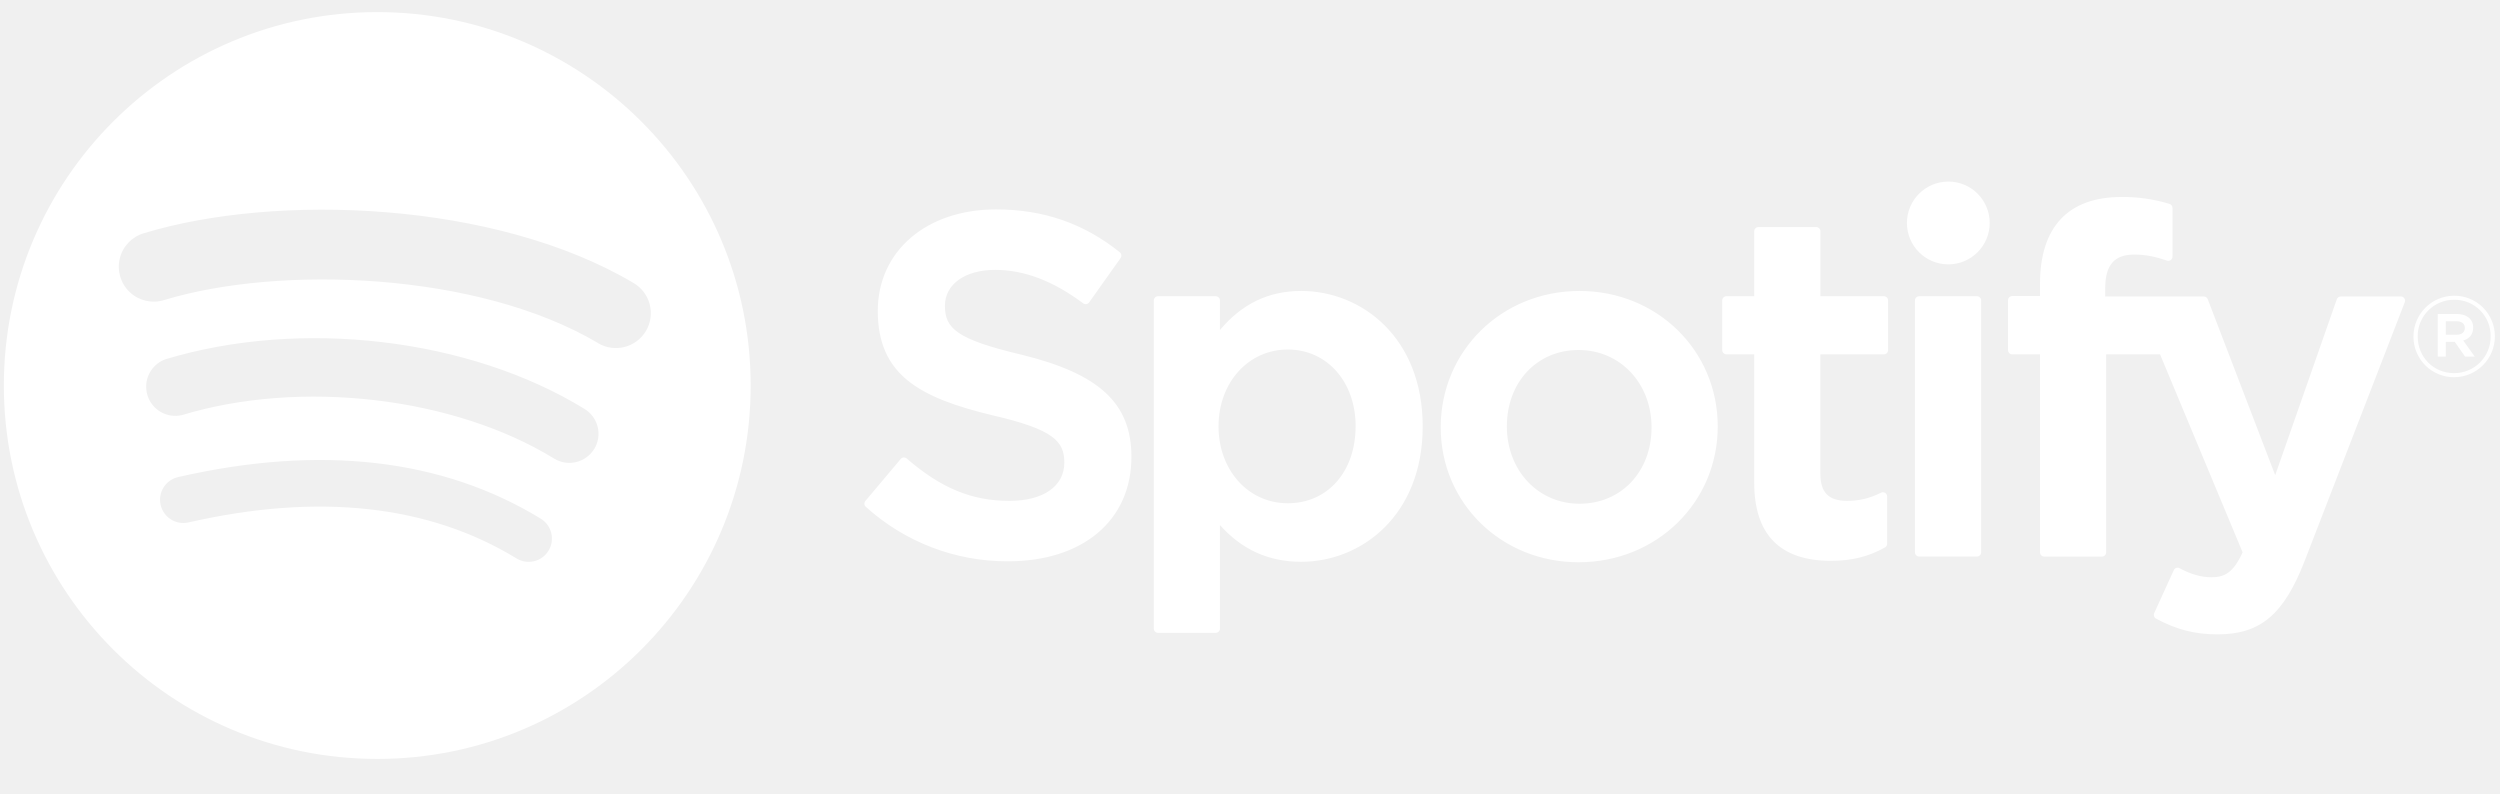
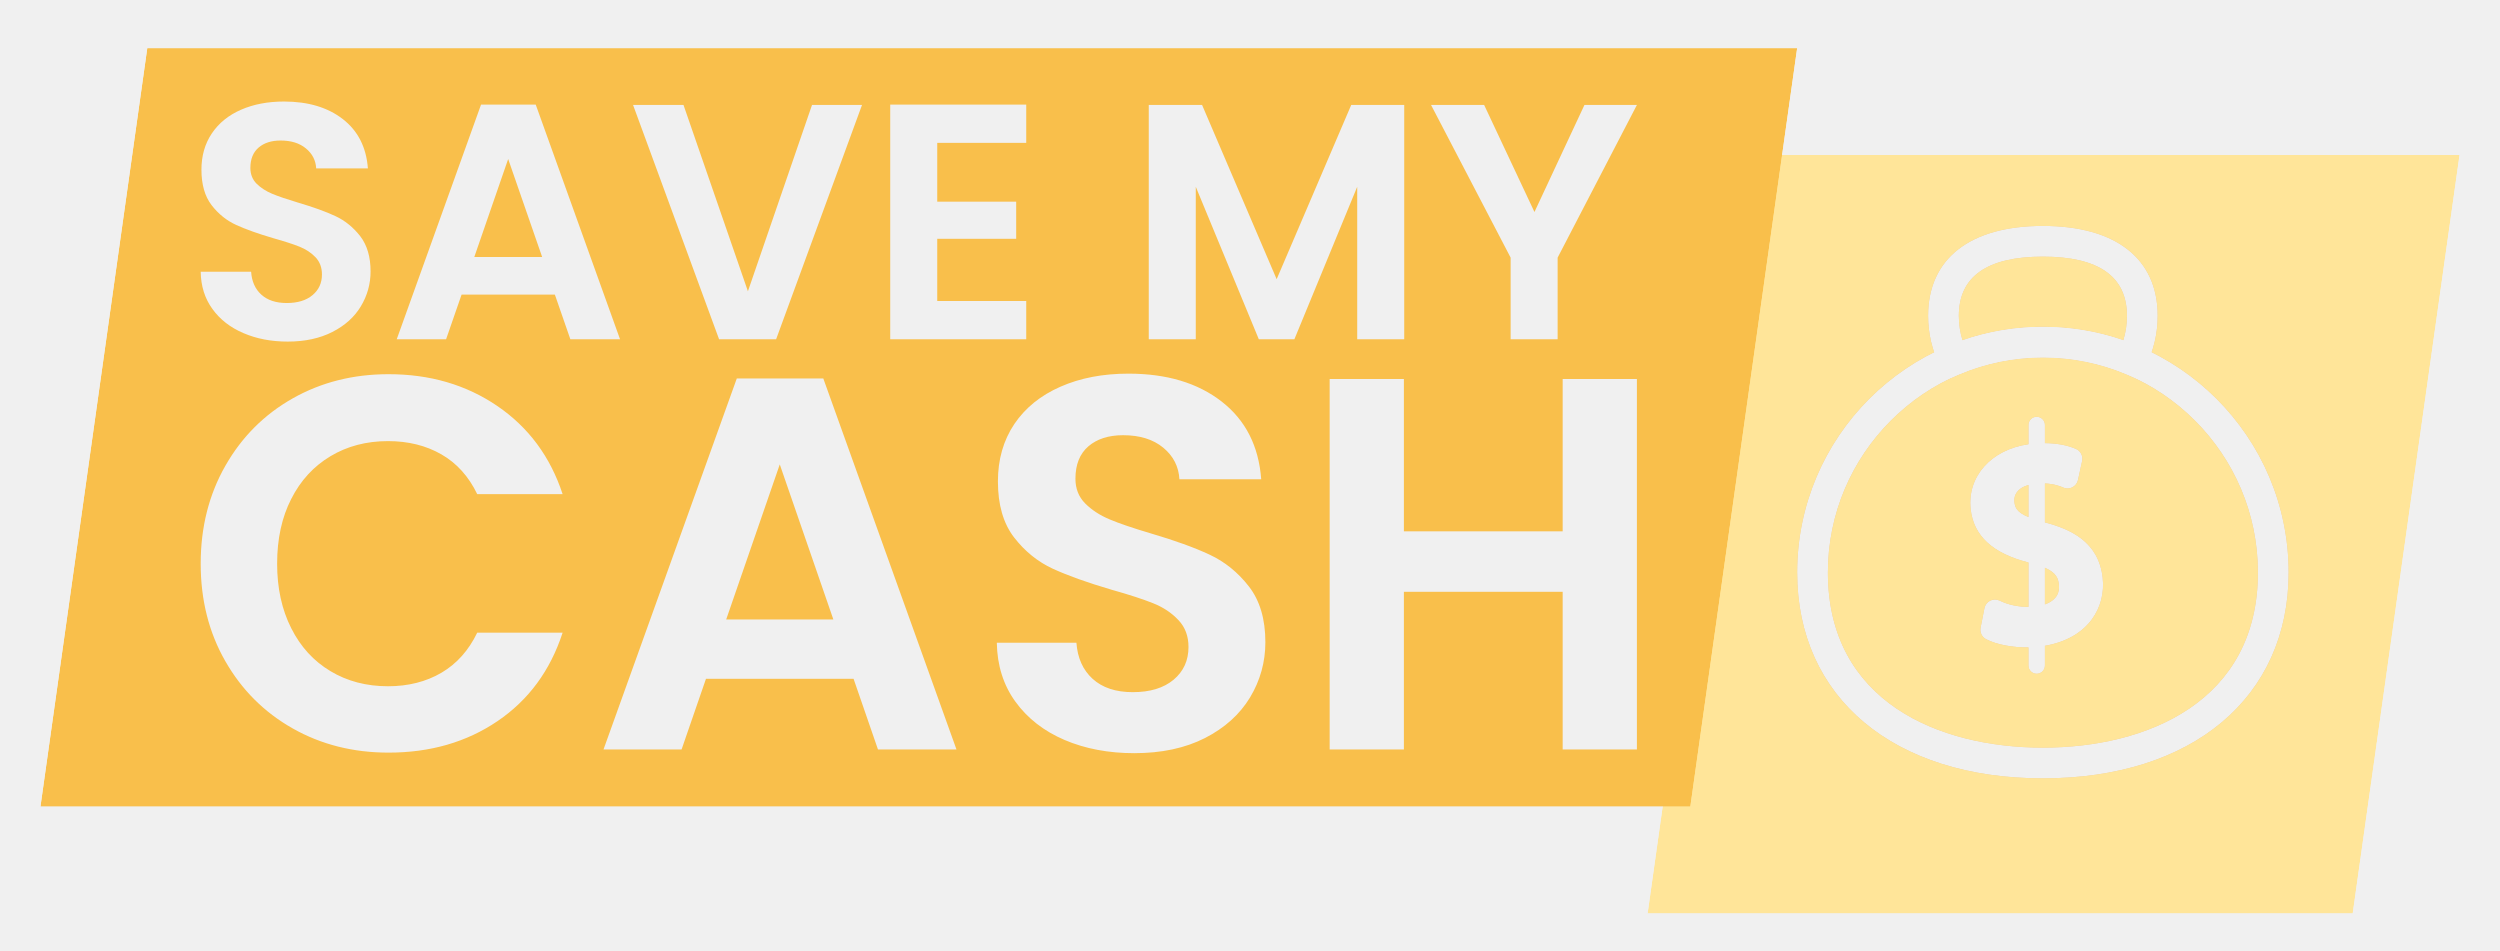
- <svg xmlns="http://www.w3.org/2000/svg" viewBox="0 0 63 20" preserveAspectRatio="xMidYMin meet">
-   <g fill="#FFF" fill-rule="evenodd">
-     <path d="M61.842 9.506a1.02 1.02 0 0 1-1.023-1.024c0-.562.453-1.03 1.029-1.03a1.02 1.02 0 0 1 1.023 1.024 1.03 1.03 0 0 1-1.029 1.03m.006-1.952a.915.915 0 0 0-.922.928c0 .51.394.921.916.921a.916.916 0 0 0 .922-.927.908.908 0 0 0-.916-.922m.226 1.027l.29.406h-.244l-.26-.372h-.225v.372h-.204V7.912h.48c.249 0 .413.128.413.343 0 .176-.102.284-.25.326m-.172-.485h-.267v.34h.267c.133 0 .212-.065.212-.17 0-.11-.08-.17-.212-.17m-12.804-3.52a1.043 1.043 0 1 0-.001 2.086 1.043 1.043 0 0 0 0-2.087m.72 2.89h-1.454a.107.107 0 0 0-.106.107v6.346c0 .06.047.107.106.107h1.455a.107.107 0 0 0 .107-.107V7.572a.107.107 0 0 0-.107-.107m3.233.006v-.2c0-.592.227-.856.736-.856.303 0 .546.06.82.152a.106.106 0 0 0 .14-.102V5.24a.107.107 0 0 0-.076-.102 3.993 3.993 0 0 0-1.21-.174c-1.343 0-2.053.757-2.053 2.188v.308h-.699a.107.107 0 0 0-.107.106v1.257c0 .059.048.107.107.107h.699v4.99c0 .058.047.106.106.106h1.455a.107.107 0 0 0 .106-.107v-4.99h1.358l2.081 4.99c-.236.523-.468.628-.785.628-.257 0-.527-.077-.803-.228a.109.109 0 0 0-.084-.008.106.106 0 0 0-.063.058l-.493 1.081a.106.106 0 0 0 .045.138c.515.279.98.398 1.554.398 1.074 0 1.668-.5 2.191-1.847L60.6 7.617a.106.106 0 0 0-.099-.146h-1.514a.107.107 0 0 0-.1.072l-1.552 4.431-1.7-4.434a.106.106 0 0 0-.099-.069h-2.485m-5.577-.006h-1.6V5.828a.106.106 0 0 0-.107-.106h-1.455a.107.107 0 0 0-.106.106v1.637h-.7a.106.106 0 0 0-.106.107v1.25c0 .059.048.107.106.107h.7v3.234c0 1.308.65 1.97 1.934 1.97.522 0 .954-.107 1.362-.338a.106.106 0 0 0 .054-.093v-1.19a.106.106 0 0 0-.154-.096c-.28.141-.551.206-.854.206-.467 0-.675-.211-.675-.686V8.929h1.6a.106.106 0 0 0 .107-.107v-1.25a.106.106 0 0 0-.106-.107m-7.671-.133c-1.96 0-3.497 1.51-3.497 3.437 0 1.907 1.526 3.4 3.473 3.4 1.967 0 3.508-1.504 3.508-3.424 0-1.914-1.53-3.413-3.484-3.413m0 5.362c-1.043 0-1.83-.838-1.83-1.95 0-1.115.76-1.924 1.806-1.924 1.05 0 1.84.838 1.84 1.95 0 1.115-.763 1.924-1.816 1.924m-7.014-5.362c-.82 0-1.492.323-2.046.984v-.744a.107.107 0 0 0-.106-.107h-1.455a.107.107 0 0 0-.106.107v8.27c0 .058.048.106.106.106h1.455a.107.107 0 0 0 .106-.106v-2.61c.555.621 1.227.925 2.046.925 1.522 0 3.063-1.172 3.063-3.412s-1.54-3.413-3.063-3.413m1.372 3.413c0 1.14-.703 1.937-1.709 1.937-.995 0-1.745-.833-1.745-1.937s.75-1.937 1.745-1.937c.99 0 1.71.814 1.71 1.937m-8.437-1.81c-1.624-.388-1.913-.66-1.913-1.231 0-.54.508-.903 1.264-.903.732 0 1.459.275 2.22.843a.107.107 0 0 0 .15-.023l.794-1.119a.107.107 0 0 0-.02-.144c-.906-.728-1.927-1.081-3.12-1.081-1.755 0-2.98 1.052-2.98 2.559 0 1.615 1.057 2.187 2.884 2.628 1.554.358 1.817.658 1.817 1.195 0 .594-.53.963-1.385.963-.948 0-1.721-.32-2.587-1.068a.11.11 0 0 0-.078-.026.105.105 0 0 0-.073.038l-.89 1.058a.105.105 0 0 0 .011.148 5.303 5.303 0 0 0 3.581 1.373c1.89 0 3.112-1.033 3.112-2.631 0-1.351-.807-2.098-2.787-2.58M9.507.305a9.41 9.41 0 1 0 0 18.82 9.41 9.41 0 0 0 0-18.82m4.316 13.572a.586.586 0 0 1-.807.195c-2.21-1.35-4.99-1.655-8.266-.907a.586.586 0 1 1-.261-1.143c3.584-.82 6.659-.467 9.139 1.049.276.169.363.53.195.806m1.15-2.562a.734.734 0 0 1-1.008.242c-2.529-1.555-6.385-2.005-9.377-1.097a.735.735 0 0 1-.426-1.404c3.418-1.037 7.666-.534 10.57 1.25a.734.734 0 0 1 .242 1.01m.1-2.669C12.04 6.846 7.036 6.68 4.141 7.56a.88.88 0 1 1-.511-1.684c3.323-1.01 8.849-.814 12.34 1.258a.88.88 0 0 1-.898 1.514">
- 
-         </path>
+ <svg xmlns="http://www.w3.org/2000/svg" data-v-6805eed4="" version="1.0" width="100%" height="100%" viewBox="0 0 234 89" preserveAspectRatio="xMidYMid meet" color-interpolation-filters="sRGB" style="margin: auto;">
+   <rect fill="none" x="0" y="0" width="100%" height="100%" fill-opacity="1" class="background" />
+   <rect fill="none" x="0" y="0" width="100%" height="100%" fill-opacity="1" />
+   <g fill="#f9bf4b" class="iconbordersvg" transform="translate(53.78492,89.50303)">
+     <g>
+       <g>
+         <rect stroke-width="0" x="0" y="0" width="232.43" height="70.994" fill-opacity="0" stroke="rgb(249, 191, 75)">
+                 </rect>
+       </g>
+       <g transform="translate(-50,-85)">
+         <g transform="translate(160.4302,10)" mask="url(#2704e37e-0c88-4db7-bc65-90572c98d29a)">
+           <g>
+             <rect stroke-width="2" class="i-icon-bg" />
+             <polyline stroke-width="0" fill="#ffe599" x="0" y="0" width="56" height="70.994" fill-opacity="1" stroke="rgb(255, 229, 153)" points="0,0 66,0 56,70.994 -10,70.994, 0,0">
+                         </polyline>
+           </g>
+           <g transform="translate(4,6.642658)">
+             <g>
+               <g>
+                 <svg x="0" y="0" width="46" height="51.709" style="overflow: visible;">
+                   <svg version="1.1" x="0px" y="0px" viewBox="23.046 17.605 54.962 61.783" xml:space="preserve">
+                     <g>
+                       <path d="M61.298,34.803l-1.485-0.622c-2.945-1.235-6.069-1.861-9.286-1.861   c-3.217,0-6.342,0.626-9.287,1.861l-1.485,0.622l-0.717-1.442c-0.894-1.799-1.348-3.718-1.348-5.703   c0-6.389,4.679-10.053,12.837-10.053c8.158,0,12.836,3.665,12.836,10.053c0,1.986-0.454,3.904-1.348,5.703L61.298,34.803z    M50.527,21.04c-6.239,0-9.402,2.227-9.402,6.618c0,0.933,0.138,1.848,0.411,2.733c5.768-1.999,12.213-2,17.982,0   c0.273-0.885,0.411-1.799,0.411-2.733C59.928,23.266,56.765,21.04,50.527,21.04z">
+                                             </path>
+                       <path d="M50.527,79.388c-16.694,0-27.481-9.037-27.481-23.022c0-15.153,12.328-27.481,27.481-27.481   s27.481,12.328,27.481,27.481C78.008,70.351,67.221,79.388,50.527,79.388z M50.527,32.32c-13.259,0-24.046,10.787-24.046,24.046   c0,14.441,12.421,19.587,24.046,19.587s24.046-5.146,24.046-19.587C74.573,43.106,63.786,32.32,50.527,32.32z">
+                                             </path>
+                       <path d="M57.213,56.966c-0.454-4.107-3.691-5.474-6.46-6.206v-4.354c1.121,0.054,1.848,0.367,2.014,0.446   c0.329,0.157,0.712,0.155,1.039-0.006c0.328-0.161,0.564-0.462,0.642-0.818l0.467-2.131c0.121-0.553-0.162-1.116-0.68-1.347   c-0.937-0.419-2.159-0.642-3.481-0.654v-2.025c0-0.509-0.412-0.921-0.921-0.921s-0.921,0.412-0.921,0.921v2.149   c-4.162,0.593-6.867,3.601-6.463,7.264c0.33,2.989,2.452,4.94,6.463,5.962v4.964c-1.128,0.006-2.288-0.238-3.217-0.698   c-0.335-0.166-0.725-0.166-1.06-0.001c-0.333,0.164-0.571,0.475-0.644,0.84l-0.432,2.186c-0.103,0.521,0.151,1.049,0.623,1.293   c1.156,0.599,2.988,0.94,4.729,0.914v2.025c0,0.509,0.412,0.921,0.921,0.921s0.921-0.412,0.921-0.921v-2.205   C55.689,63.705,57.571,60.202,57.213,56.966z M47.339,48.451c-0.079-0.716,0.316-1.524,1.572-1.872v3.585   C47.591,49.614,47.41,49.099,47.339,48.451z M50.753,59.929v-4.091c1.289,0.569,1.485,1.194,1.56,1.875   C52.458,59.014,51.597,59.634,50.753,59.929z">
+                                             </path>
+                     </g>
+                   </svg>
+                 </svg>
+                 <defs>
+                   <filter>
+                     <feColorMatrix type="matrix" values="0 0 0 0 0.996  0 0 0 0 0.895  0 0 0 0 0.598  0 0 0 1 0">
+                                         </feColorMatrix>
+                   </filter>
+                   <filter>
+                     <feColorMatrix type="matrix" values="0 0 0 0 0.996  0 0 0 0 0.996  0 0 0 0 0.996  0 0 0 1 0" />
+                   </filter>
+                   <filter id="colorsb1714707608">
+                     <feColorMatrix type="matrix" values="0 0 0 0 0  0 0 0 0 0  0 0 0 0 0  0 0 0 1 0">
+                                         </feColorMatrix>
+                   </filter>
+                 </defs>
+               </g>
+             </g>
+           </g>
+         </g>
+         <g transform="translate(0,0)" mask="url(#c428ed83-0d2e-4002-a0f8-403ecf54406a)">
+           <g>
+             <rect stroke-width="2" />
+             <polyline stroke-width="0" x="0" y="0" width="164.43" height="70.994" fill-opacity="1" stroke="rgb(249, 191, 75)" points="10,0 164.43,0 154.43,70.994 0,70.994, 10,0">
+                         </polyline>
+           </g>
+           <g transform="translate(15,5)">
+             <g>
+               <g transform="scale(1)">
+                 <g>
+                   <path d="M9.74 0.22Q7.45 0.22 5.61-0.57 3.77-1.35 2.7-2.83 1.63-4.3 1.6-6.32L1.6-6.32 6.32-6.32Q6.41-4.96 7.27-4.18 8.14-3.39 9.65-3.39L9.65-3.39Q11.19-3.39 12.07-4.13 12.95-4.87 12.95-6.06L12.95-6.06Q12.95-7.04 12.35-7.67 11.75-8.3 10.86-8.66 9.96-9.02 8.39-9.46L8.39-9.46Q6.25-10.09 4.92-10.7 3.58-11.31 2.62-12.55 1.67-13.79 1.67-15.87L1.67-15.87Q1.67-17.82 2.64-19.26 3.61-20.71 5.37-21.48 7.13-22.25 9.4-22.25L9.4-22.25Q12.79-22.25 14.91-20.6 17.03-18.95 17.25-15.99L17.25-15.99 12.41-15.99Q12.35-17.12 11.45-17.86 10.56-18.6 9.08-18.6L9.08-18.6Q7.79-18.6 7.02-17.94 6.25-17.28 6.25-16.03L6.25-16.03Q6.25-15.15 6.83-14.56 7.42-13.98 8.28-13.62 9.14-13.26 10.71-12.79L10.71-12.79Q12.85-12.16 14.2-11.53 15.55-10.9 16.53-9.65 17.5-8.39 17.5-6.35L17.5-6.35Q17.5-4.59 16.59-3.08 15.68-1.57 13.92-0.68 12.16 0.22 9.74 0.22L9.74 0.22ZM36.2 0L34.75-4.18 26.02-4.18 24.57 0 19.95 0 27.84-21.96 32.96-21.96 40.85 0 36.2 0ZM27.21-7.7L33.56-7.7 30.38-16.87 27.21-7.7ZM58.82-21.93L63.5-21.93 55.46 0 50.12 0 42.07-21.93 46.79-21.93 52.82-4.49 58.82-21.93ZM78.87-18.38L70.54-18.38 70.54-12.88 77.93-12.88 77.93-9.4 70.54-9.4 70.54-3.58 78.87-3.58 78.87 0 66.14 0 66.14-21.96 78.87-21.96 78.87-18.38ZM109.29-21.93L114.25-21.93 114.25 0 109.85 0 109.85-14.27 103.97 0 100.64 0 94.74-14.27 94.74 0 90.34 0 90.34-21.93 95.33-21.93 102.31-5.62 109.29-21.93ZM131.12-21.93L136.03-21.93 128.61-7.64 128.61 0 124.21 0 124.21-7.64 116.76-21.93 121.73-21.93 126.44-11.91 131.12-21.93Z" transform="translate(-1.6, 22.25)">
+                                     </path>
+                 </g>
+                 <g fill="#f9bf4b" transform="translate(0,25.47)">
+                   <g transform="scale(1.02345)">
+                     <path d="M1.7-16.99Q1.7-21.99 3.96-25.95 6.21-29.9 10.12-32.11 14.03-34.32 18.88-34.32L18.88-34.32Q24.56-34.32 28.83-31.41 33.11-28.49 34.8-23.35L34.8-23.35 26.99-23.35Q25.82-25.78 23.71-26.99 21.6-28.2 18.83-28.2L18.83-28.2Q15.87-28.2 13.57-26.82 11.26-25.44 9.98-22.91 8.69-20.39 8.69-16.99L8.69-16.99Q8.69-13.64 9.98-11.09 11.26-8.54 13.57-7.16 15.87-5.78 18.83-5.78L18.83-5.78Q21.6-5.78 23.71-7.01 25.82-8.25 26.99-10.68L26.99-10.68 34.8-10.68Q33.11-5.49 28.86-2.6 24.61 0.29 18.88 0.29L18.88 0.29Q14.03 0.29 10.12-1.92 6.21-4.13 3.96-8.06 1.7-11.99 1.7-16.99L1.7-16.99ZM63.64 0L61.41-6.46 47.91-6.46 45.68 0 38.54 0 50.73-33.93 58.64-33.93 70.82 0 63.64 0ZM49.76-11.89L59.56-11.89 54.66-26.07 49.76-11.89ZM87.08 0.34Q83.54 0.34 80.7-0.87 77.86-2.09 76.21-4.37 74.56-6.65 74.51-9.76L74.51-9.76 81.79-9.76Q81.94-7.67 83.27-6.46 84.61-5.24 86.94-5.24L86.94-5.24Q89.32-5.24 90.68-6.38 92.04-7.52 92.04-9.37L92.04-9.37Q92.04-10.87 91.11-11.84 90.19-12.82 88.81-13.37 87.42-13.93 85-14.61L85-14.61Q81.7-15.58 79.63-16.53 77.57-17.48 76.09-19.39 74.61-21.31 74.61-24.51L74.61-24.51Q74.61-27.52 76.11-29.76 77.62-31.99 80.34-33.18 83.05-34.37 86.55-34.37L86.55-34.37Q91.79-34.37 95.07-31.82 98.35-29.27 98.69-24.71L98.69-24.71 91.21-24.71Q91.11-26.46 89.73-27.6 88.35-28.74 86.06-28.74L86.06-28.74Q84.07-28.74 82.88-27.72 81.7-26.7 81.7-24.76L81.7-24.76Q81.7-23.4 82.59-22.5 83.49-21.6 84.83-21.04 86.16-20.48 88.59-19.76L88.59-19.76Q91.89-18.79 93.98-17.81 96.06-16.84 97.57-14.9 99.07-12.96 99.07-9.81L99.07-9.81Q99.07-7.09 97.67-4.76 96.26-2.43 93.54-1.04 90.82 0.34 87.08 0.34L87.08 0.34ZM126.26-33.88L133.05-33.88 133.05 0 126.26 0 126.26-14.42 111.74-14.42 111.74 0 104.95 0 104.95-33.88 111.74-33.88 111.74-19.95 126.26-19.95 126.26-33.88Z" transform="translate(-1.7, 34.37)">
+                                         </path>
+                   </g>
+                 </g>
+               </g>
+             </g>
+           </g>
+         </g>
+       </g>
+     </g>
  </g>
+   <mask id="c428ed83-0d2e-4002-a0f8-403ecf54406a">
+     <g fill="white">
+       <rect stroke-width="2" />
+       <polyline stroke-width="0" x="0" y="0" width="164.43" height="70.994" fill-opacity="1" stroke="rgb(249, 191, 75)" points="10,0 164.43,0 154.43,70.994 0,70.994, 10,0">
+             </polyline>
+     </g>
+     <g transform="translate(15,5)" fill="black">
+       <g>
+         <g transform="scale(1)">
+           <g>
+             <path d="M9.74 0.22Q7.45 0.22 5.61-0.57 3.77-1.35 2.7-2.83 1.63-4.3 1.6-6.32L1.6-6.32 6.32-6.32Q6.41-4.96 7.27-4.18 8.14-3.39 9.65-3.39L9.65-3.39Q11.19-3.39 12.07-4.13 12.95-4.87 12.95-6.06L12.95-6.06Q12.95-7.04 12.35-7.67 11.75-8.3 10.86-8.66 9.96-9.02 8.39-9.46L8.39-9.46Q6.25-10.09 4.92-10.7 3.58-11.31 2.62-12.55 1.67-13.79 1.67-15.87L1.67-15.87Q1.67-17.82 2.64-19.26 3.61-20.71 5.37-21.48 7.13-22.25 9.4-22.25L9.4-22.25Q12.79-22.25 14.91-20.6 17.03-18.95 17.25-15.99L17.25-15.99 12.41-15.99Q12.35-17.12 11.45-17.86 10.56-18.6 9.08-18.6L9.08-18.6Q7.79-18.6 7.02-17.94 6.25-17.28 6.25-16.03L6.25-16.03Q6.25-15.15 6.83-14.56 7.42-13.98 8.28-13.62 9.14-13.26 10.71-12.79L10.71-12.79Q12.85-12.16 14.2-11.53 15.55-10.9 16.53-9.65 17.5-8.39 17.5-6.35L17.5-6.35Q17.5-4.59 16.59-3.08 15.68-1.57 13.92-0.68 12.16 0.22 9.74 0.22L9.74 0.22ZM36.2 0L34.75-4.18 26.02-4.18 24.57 0 19.95 0 27.84-21.96 32.96-21.96 40.85 0 36.2 0ZM27.21-7.7L33.56-7.7 30.38-16.87 27.21-7.7ZM58.82-21.93L63.5-21.93 55.46 0 50.12 0 42.07-21.93 46.79-21.93 52.82-4.49 58.82-21.93ZM78.87-18.38L70.54-18.38 70.54-12.88 77.93-12.88 77.93-9.4 70.54-9.4 70.54-3.58 78.87-3.58 78.87 0 66.14 0 66.14-21.96 78.87-21.96 78.87-18.38ZM109.29-21.93L114.25-21.93 114.25 0 109.85 0 109.85-14.27 103.97 0 100.64 0 94.74-14.27 94.74 0 90.34 0 90.34-21.93 95.33-21.93 102.31-5.62 109.29-21.93ZM131.12-21.93L136.03-21.93 128.61-7.64 128.61 0 124.21 0 124.21-7.64 116.76-21.93 121.73-21.93 126.44-11.91 131.12-21.93Z" transform="translate(-1.6, 22.25)">
+                         </path>
+           </g>
+           <g transform="translate(0,25.47)">
+             <g transform="scale(1.02345)">
+               <path d="M1.7-16.99Q1.7-21.99 3.96-25.95 6.21-29.9 10.12-32.11 14.03-34.32 18.88-34.32L18.88-34.32Q24.56-34.32 28.83-31.41 33.11-28.49 34.8-23.35L34.8-23.35 26.99-23.35Q25.82-25.78 23.71-26.99 21.6-28.2 18.83-28.2L18.83-28.2Q15.87-28.2 13.57-26.82 11.26-25.44 9.98-22.91 8.69-20.39 8.69-16.99L8.69-16.99Q8.69-13.64 9.98-11.09 11.26-8.54 13.57-7.16 15.87-5.78 18.83-5.78L18.83-5.78Q21.6-5.78 23.71-7.01 25.82-8.25 26.99-10.68L26.99-10.68 34.8-10.68Q33.11-5.49 28.86-2.6 24.61 0.29 18.88 0.29L18.88 0.29Q14.03 0.29 10.12-1.92 6.21-4.13 3.96-8.06 1.7-11.99 1.7-16.99L1.7-16.99ZM63.64 0L61.41-6.46 47.91-6.46 45.68 0 38.54 0 50.73-33.93 58.64-33.93 70.82 0 63.64 0ZM49.76-11.89L59.56-11.89 54.66-26.07 49.76-11.89ZM87.08 0.34Q83.54 0.34 80.7-0.87 77.86-2.09 76.21-4.37 74.56-6.65 74.51-9.76L74.51-9.76 81.79-9.76Q81.94-7.67 83.27-6.46 84.61-5.24 86.94-5.24L86.94-5.24Q89.32-5.24 90.68-6.38 92.04-7.52 92.04-9.37L92.04-9.37Q92.04-10.87 91.11-11.84 90.19-12.82 88.81-13.37 87.42-13.93 85-14.61L85-14.61Q81.7-15.58 79.63-16.53 77.57-17.48 76.09-19.39 74.61-21.31 74.61-24.51L74.61-24.51Q74.61-27.52 76.11-29.76 77.62-31.99 80.34-33.18 83.05-34.37 86.55-34.37L86.55-34.37Q91.79-34.37 95.07-31.82 98.35-29.27 98.69-24.71L98.69-24.71 91.21-24.71Q91.11-26.46 89.73-27.6 88.35-28.74 86.06-28.74L86.06-28.74Q84.07-28.74 82.88-27.72 81.7-26.7 81.7-24.76L81.7-24.76Q81.7-23.4 82.59-22.5 83.49-21.6 84.83-21.04 86.16-20.48 88.59-19.76L88.59-19.76Q91.89-18.79 93.98-17.81 96.06-16.84 97.57-14.9 99.07-12.96 99.07-9.81L99.07-9.81Q99.07-7.09 97.67-4.76 96.26-2.43 93.54-1.04 90.82 0.34 87.08 0.34L87.08 0.34ZM126.26-33.88L133.05-33.88 133.05 0 126.26 0 126.26-14.42 111.74-14.42 111.74 0 104.95 0 104.95-33.88 111.74-33.88 111.74-19.95 126.26-19.95 126.26-33.88Z" transform="translate(-1.7, 34.37)">
+                             </path>
+             </g>
+           </g>
+         </g>
+       </g>
+     </g>
+   </mask>
+   <mask id="2704e37e-0c88-4db7-bc65-90572c98d29a">
+     <g fill="white">
+       <rect stroke-width="2" />
+       <polyline stroke-width="0" x="0" y="0" width="56" height="70.994" fill-opacity="1" stroke="rgb(255, 229, 153)" points="0,0 66,0 56,70.994 -10,70.994, 0,0">
+             </polyline>
+     </g>
+     <g transform="translate(4,6.642658)" fill="black">
+       <g>
+         <g>
+           <svg x="0" y="0" width="46" height="51.709" style="overflow: visible;" filter="url(#colorsb1714707608)">
+             <svg version="1.1" x="0px" y="0px" viewBox="23.046 17.605 54.962 61.783" xml:space="preserve">
+               <g>
+                 <path d="M61.298,34.803l-1.485-0.622c-2.945-1.235-6.069-1.861-9.286-1.861   c-3.217,0-6.342,0.626-9.287,1.861l-1.485,0.622l-0.717-1.442c-0.894-1.799-1.348-3.718-1.348-5.703   c0-6.389,4.679-10.053,12.837-10.053c8.158,0,12.836,3.665,12.836,10.053c0,1.986-0.454,3.904-1.348,5.703L61.298,34.803z    M50.527,21.04c-6.239,0-9.402,2.227-9.402,6.618c0,0.933,0.138,1.848,0.411,2.733c5.768-1.999,12.213-2,17.982,0   c0.273-0.885,0.411-1.799,0.411-2.733C59.928,23.266,56.765,21.04,50.527,21.04z">
+                             </path>
+                 <path d="M50.527,79.388c-16.694,0-27.481-9.037-27.481-23.022c0-15.153,12.328-27.481,27.481-27.481   s27.481,12.328,27.481,27.481C78.008,70.351,67.221,79.388,50.527,79.388z M50.527,32.32c-13.259,0-24.046,10.787-24.046,24.046   c0,14.441,12.421,19.587,24.046,19.587s24.046-5.146,24.046-19.587C74.573,43.106,63.786,32.32,50.527,32.32z">
+                             </path>
+                 <path d="M57.213,56.966c-0.454-4.107-3.691-5.474-6.46-6.206v-4.354c1.121,0.054,1.848,0.367,2.014,0.446   c0.329,0.157,0.712,0.155,1.039-0.006c0.328-0.161,0.564-0.462,0.642-0.818l0.467-2.131c0.121-0.553-0.162-1.116-0.68-1.347   c-0.937-0.419-2.159-0.642-3.481-0.654v-2.025c0-0.509-0.412-0.921-0.921-0.921s-0.921,0.412-0.921,0.921v2.149   c-4.162,0.593-6.867,3.601-6.463,7.264c0.33,2.989,2.452,4.94,6.463,5.962v4.964c-1.128,0.006-2.288-0.238-3.217-0.698   c-0.335-0.166-0.725-0.166-1.06-0.001c-0.333,0.164-0.571,0.475-0.644,0.84l-0.432,2.186c-0.103,0.521,0.151,1.049,0.623,1.293   c1.156,0.599,2.988,0.94,4.729,0.914v2.025c0,0.509,0.412,0.921,0.921,0.921s0.921-0.412,0.921-0.921v-2.205   C55.689,63.705,57.571,60.202,57.213,56.966z M47.339,48.451c-0.079-0.716,0.316-1.524,1.572-1.872v3.585   C47.591,49.614,47.41,49.099,47.339,48.451z M50.753,59.929v-4.091c1.289,0.569,1.485,1.194,1.56,1.875   C52.458,59.014,51.597,59.634,50.753,59.929z">
+                             </path>
+               </g>
+             </svg>
+           </svg>
+           <defs>
+                     </defs>
+         </g>
+       </g>
+     </g>
+   </mask>
+   <defs>
+     </defs>
</svg>
